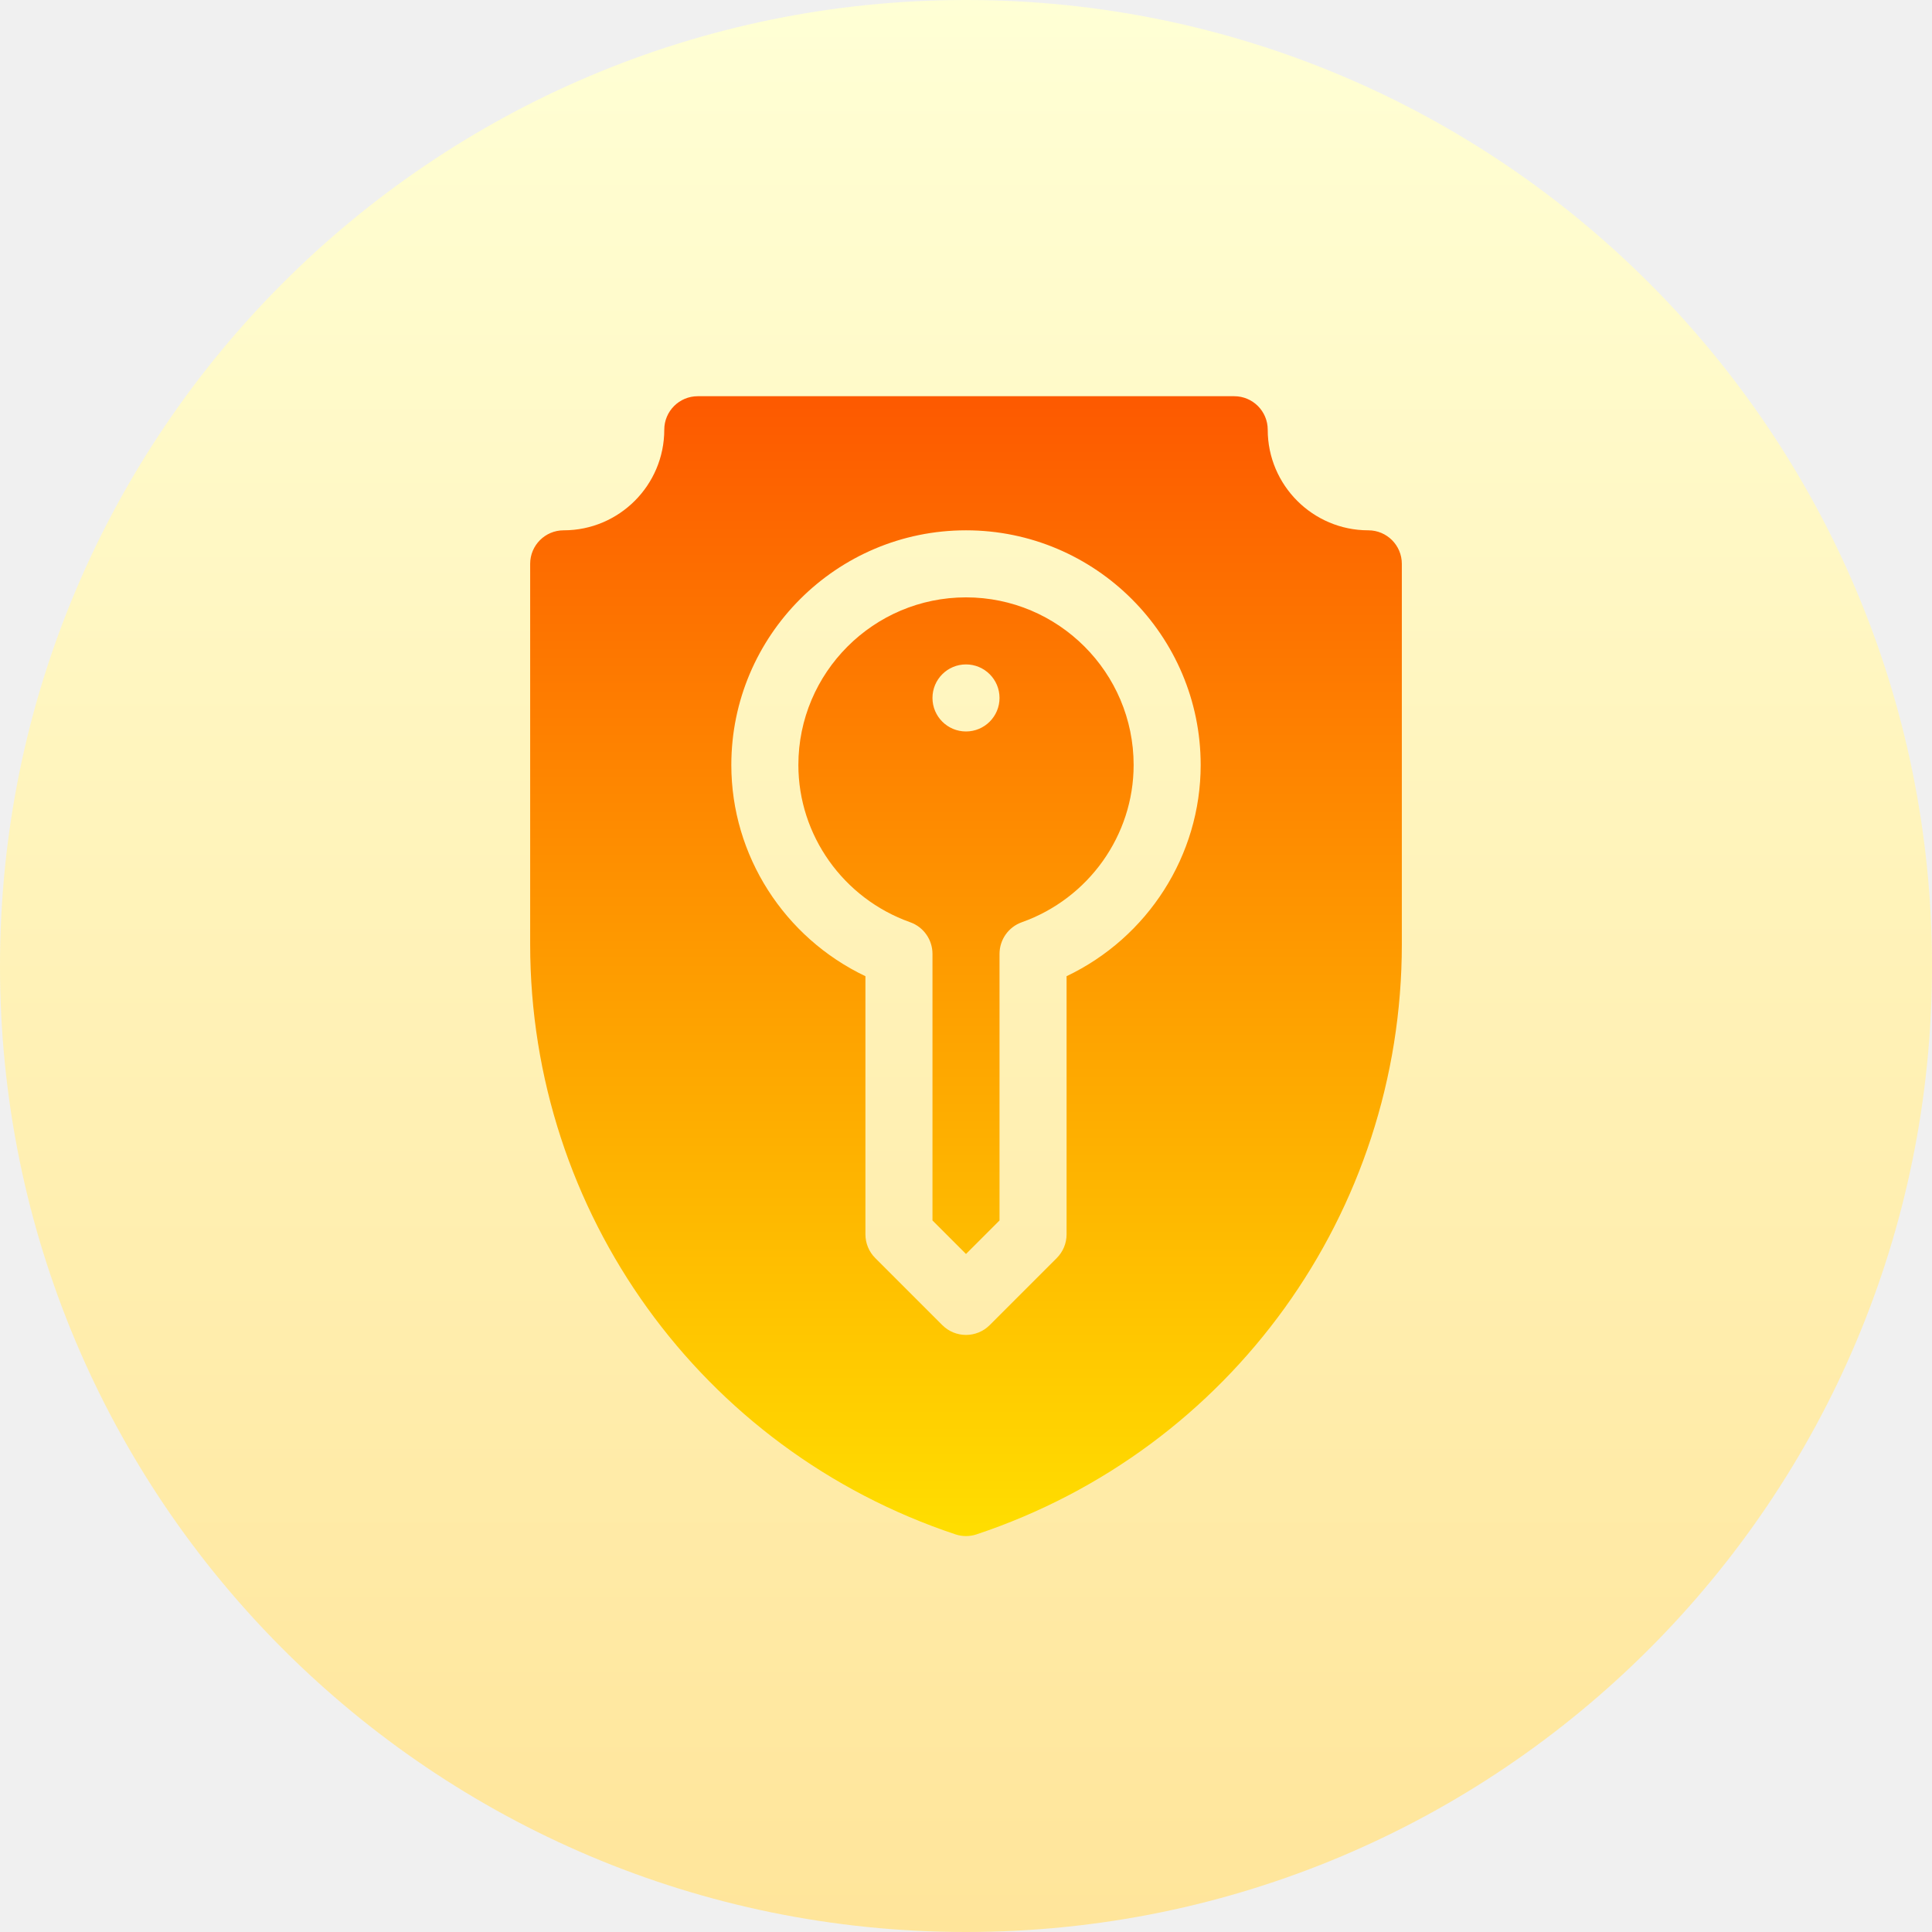
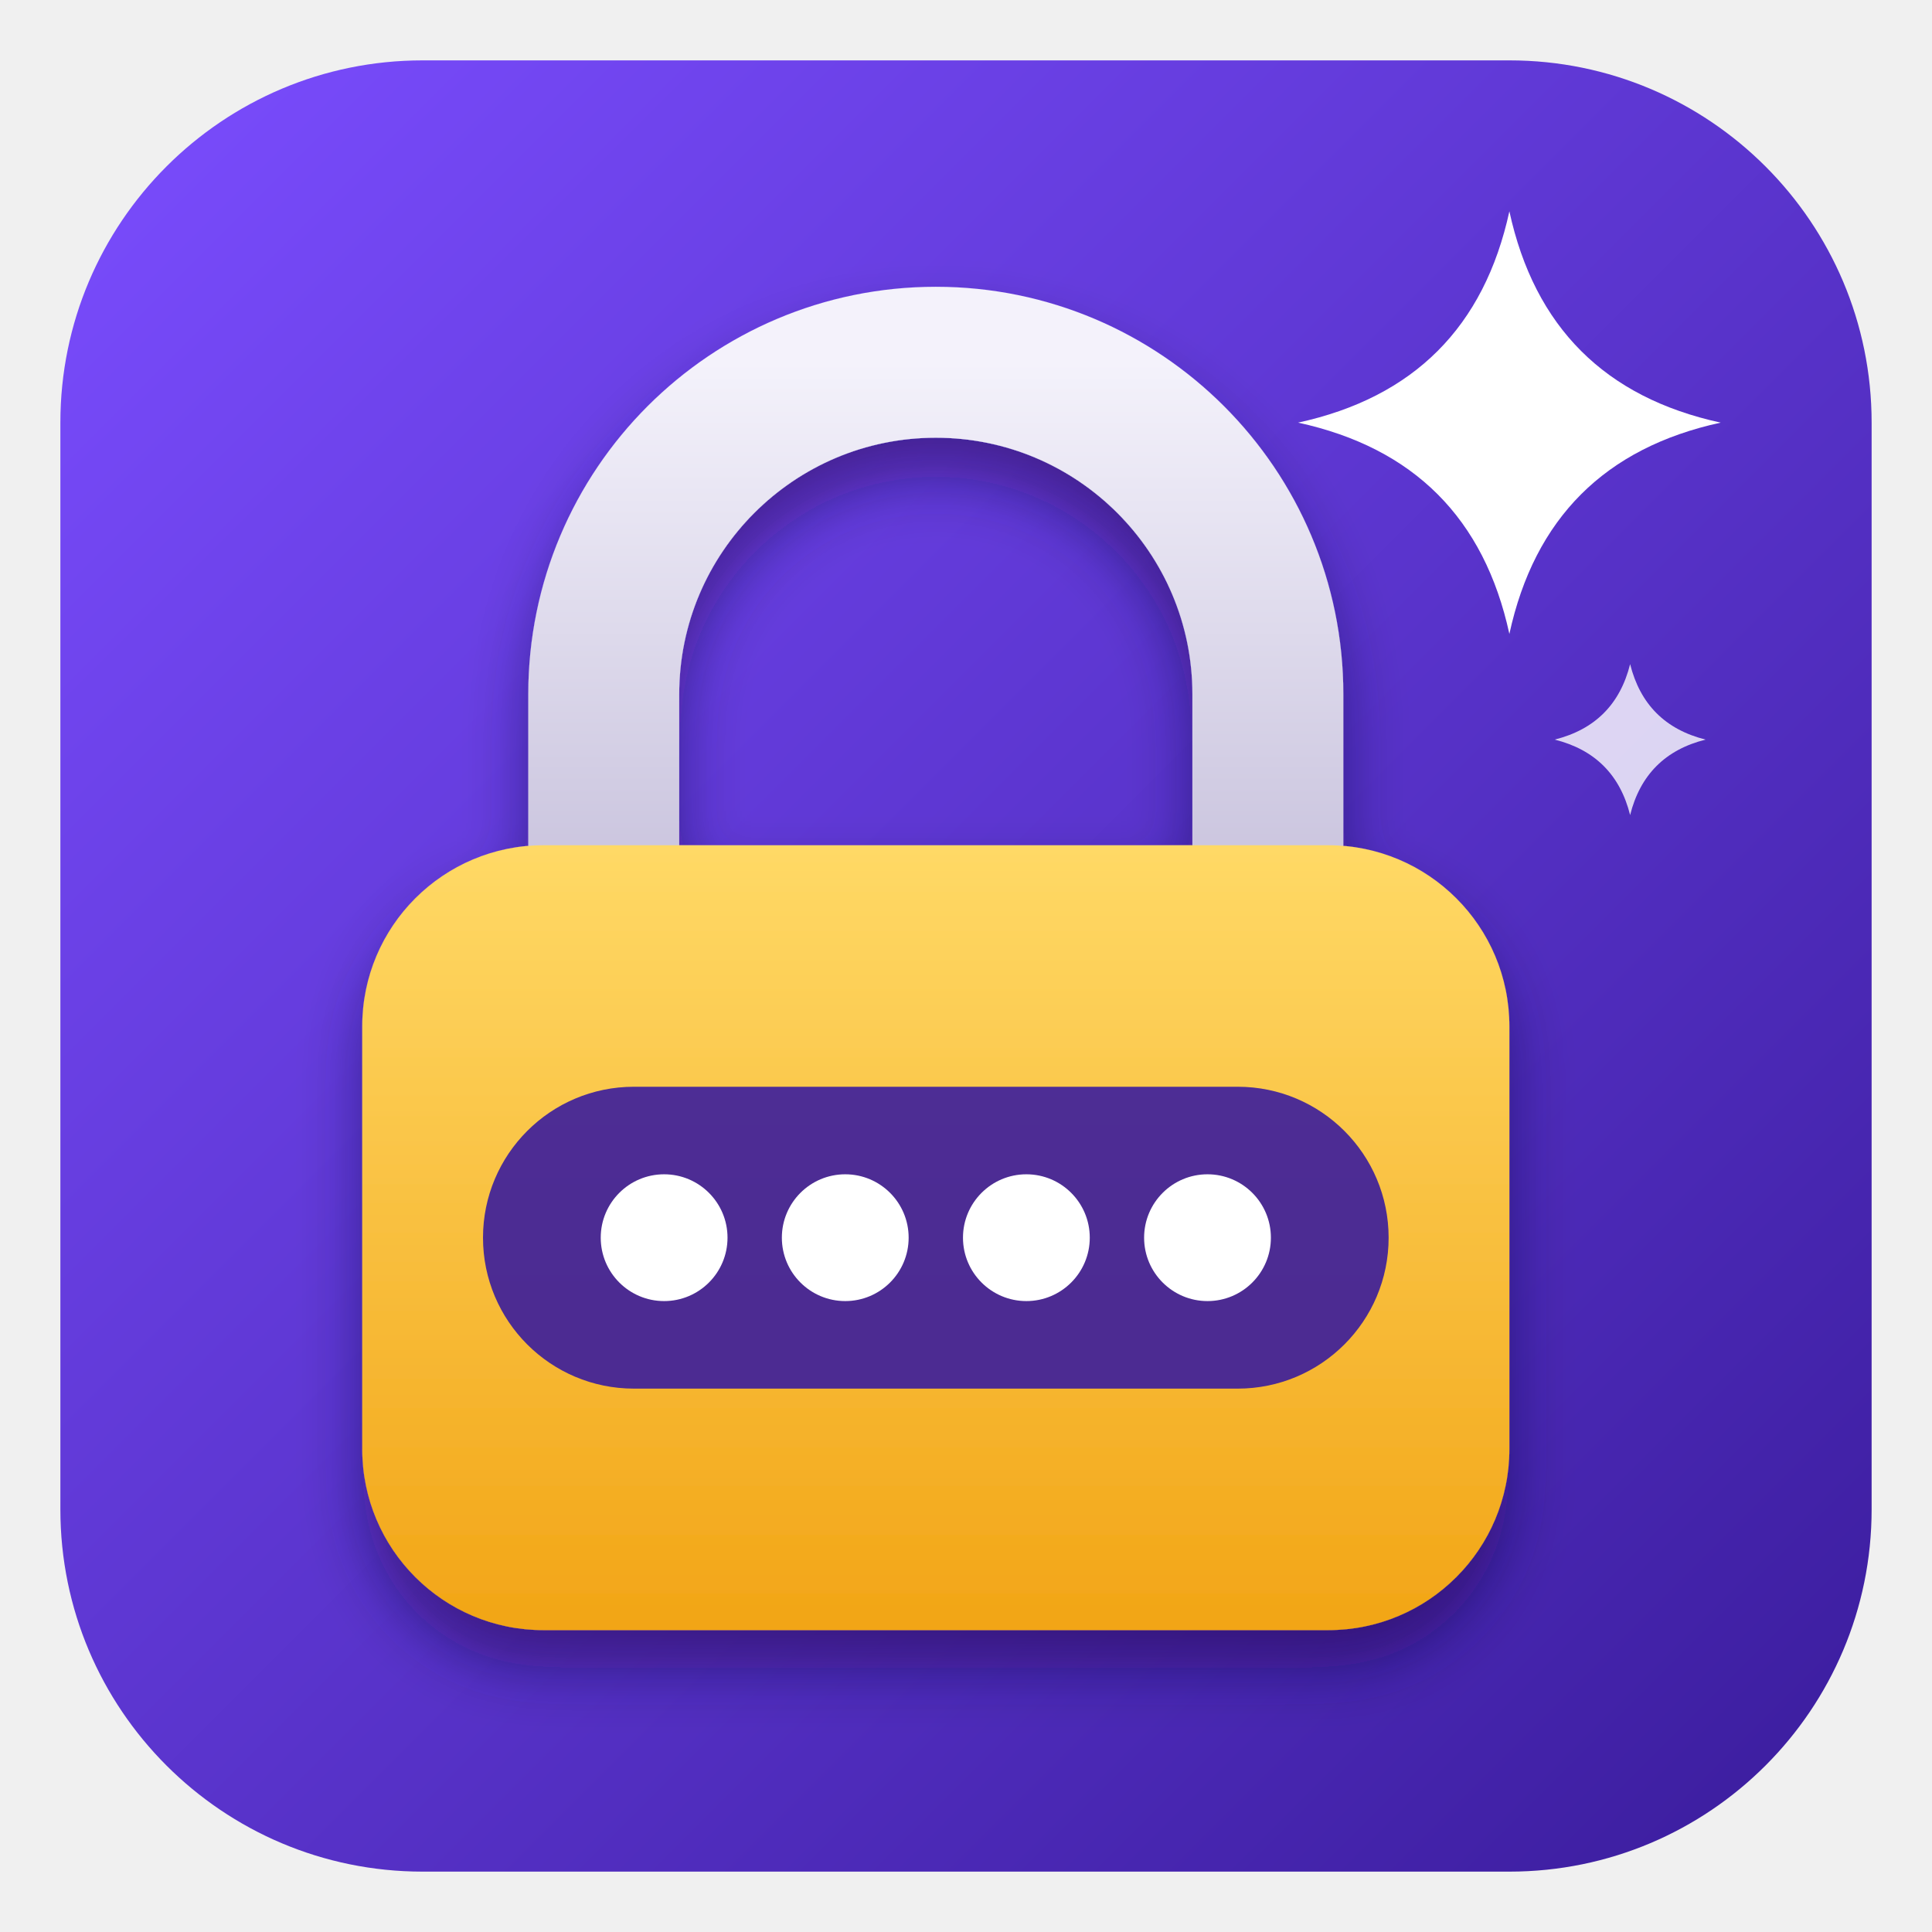
- <svg xmlns="http://www.w3.org/2000/svg" id="Capa_1" enable-background="new 0 0 512 512" height="512" viewBox="0 0 512 512" width="512">
-   <linearGradient id="SVGID_1_" gradientUnits="userSpaceOnUse" x1="256" x2="256" y1="512" y2="0">
-     <stop offset="0" stop-color="#ffe59a" />
-     <stop offset="1" stop-color="#ffffd5" />
-   </linearGradient>
-   <linearGradient id="SVGID_2_" gradientUnits="userSpaceOnUse" x1="256" x2="256" y1="105" y2="407.077">
-     <stop offset="0" stop-color="#fd5900" />
-     <stop offset="1" stop-color="#ffde00" />
-   </linearGradient>
-   <g>
-     <circle cx="256" cy="256" fill="url(#SVGID_1_)" r="256" />
-     <g>
-       <g>
-         <path d="m256 158.308c-24.493 0-44.423 19.93-44.423 44.423 0 18.619 11.904 35.374 29.63 41.672 3.54 1.258 5.909 4.616 5.909 8.373v70.66l8.885 8.885 8.885-8.885v-70.66c0-3.757 2.369-7.115 5.909-8.373 17.726-6.299 29.63-23.053 29.63-41.672-.002-24.494-19.932-44.423-44.425-44.423zm0 35.538c-4.906 0-8.885-3.978-8.885-8.885 0-4.908 3.978-8.884 8.885-8.884s8.885 3.977 8.885 8.884-3.979 8.885-8.885 8.885zm106.615-53.307c-14.698 0-26.654-11.956-26.654-26.654 0-4.911-3.974-8.885-8.885-8.885h-142.153c-4.911 0-8.885 3.974-8.885 8.885 0 14.698-11.956 26.654-26.654 26.654-4.911 0-8.885 3.974-8.885 8.884v100.846c0 71.051 45.291 133.885 112.689 156.349.911.304 1.865.46 2.811.46s1.9-.156 2.811-.46c67.399-22.464 112.69-85.299 112.69-156.349v-100.846c0-4.911-3.974-8.884-8.885-8.884zm-79.961 118.163v68.413c0 2.36-.937 4.616-2.603 6.282l-17.769 17.77c-1.735 1.735-4.008 2.603-6.282 2.603s-4.546-.868-6.282-2.603l-17.769-17.77c-1.666-1.666-2.603-3.921-2.603-6.282v-68.413c-21.491-10.229-35.538-31.981-35.538-55.971 0-34.289 27.903-62.192 62.192-62.192s62.192 27.903 62.192 62.192c0 23.99-14.047 45.742-35.538 55.971z" fill="url(#SVGID_2_)" />
-       </g>
-     </g>
+ <svg xmlns="http://www.w3.org/2000/svg" viewBox="0 0 128 128">
+   <defs>
+     <linearGradient id="bg" x1="0" y1="0" x2="1" y2="1">
+       <stop offset="0%" stop-color="#7b4dff" />
+       <stop offset="100%" stop-color="#3a1c9c" />
+     </linearGradient>
+     <linearGradient id="oro" x1="0" y1="0" x2="0" y2="1">
+       <stop offset="0%" stop-color="#ffd966" />
+       <stop offset="100%" stop-color="#f2a516" />
+     </linearGradient>
+     <linearGradient id="arco" x1="0" y1="0" x2="0" y2="1">
+       <stop offset="0%" stop-color="#f4f2fb" />
+       <stop offset="100%" stop-color="#c7c1dc" />
+     </linearGradient>
+     <filter id="sh" x="-15%" y="-15%" width="130%" height="140%">
+       <feDropShadow dx="0" dy="2.5" stdDeviation="2" flood-color="#160a40" flood-opacity="0.45" />
+     </filter>
+   </defs>
+   <rect x="4" y="4" width="120" height="120" rx="24" fill="url(#bg)" />
+   <g filter="url(#sh)">
+     <path d="M 40 60 V 46 A 22 22 0 0 1 84 46 V 60" fill="none" stroke="url(#arco)" stroke-width="10" stroke-linecap="round" />
+     <rect x="24" y="56" width="76" height="52" rx="12" fill="url(#oro)" />
  </g>
+   <rect x="32" y="72" width="60" height="20" rx="10" fill="#3a1c9c" opacity="0.9" />
+   <g fill="#ffffff">
+     <circle cx="44" cy="82" r="4.2" />
+     <circle cx="56" cy="82" r="4.2" />
+     <circle cx="68" cy="82" r="4.2" />
+     <circle cx="80" cy="82" r="4.2" />
+   </g>
+   <path d="M 100 14 Q 102.5 25.5 114 28 Q 102.5 30.5 100 42 Q 97.5 30.5 86 28 Q 97.5 25.5 100 14 Z" fill="#ffffff" />
+   <path d="M 108 44 Q 109 48 113 49 Q 109 50 108 54 Q 107 50 103 49 Q 107 48 108 44 Z" fill="#ffffff" opacity="0.8" />
</svg>
